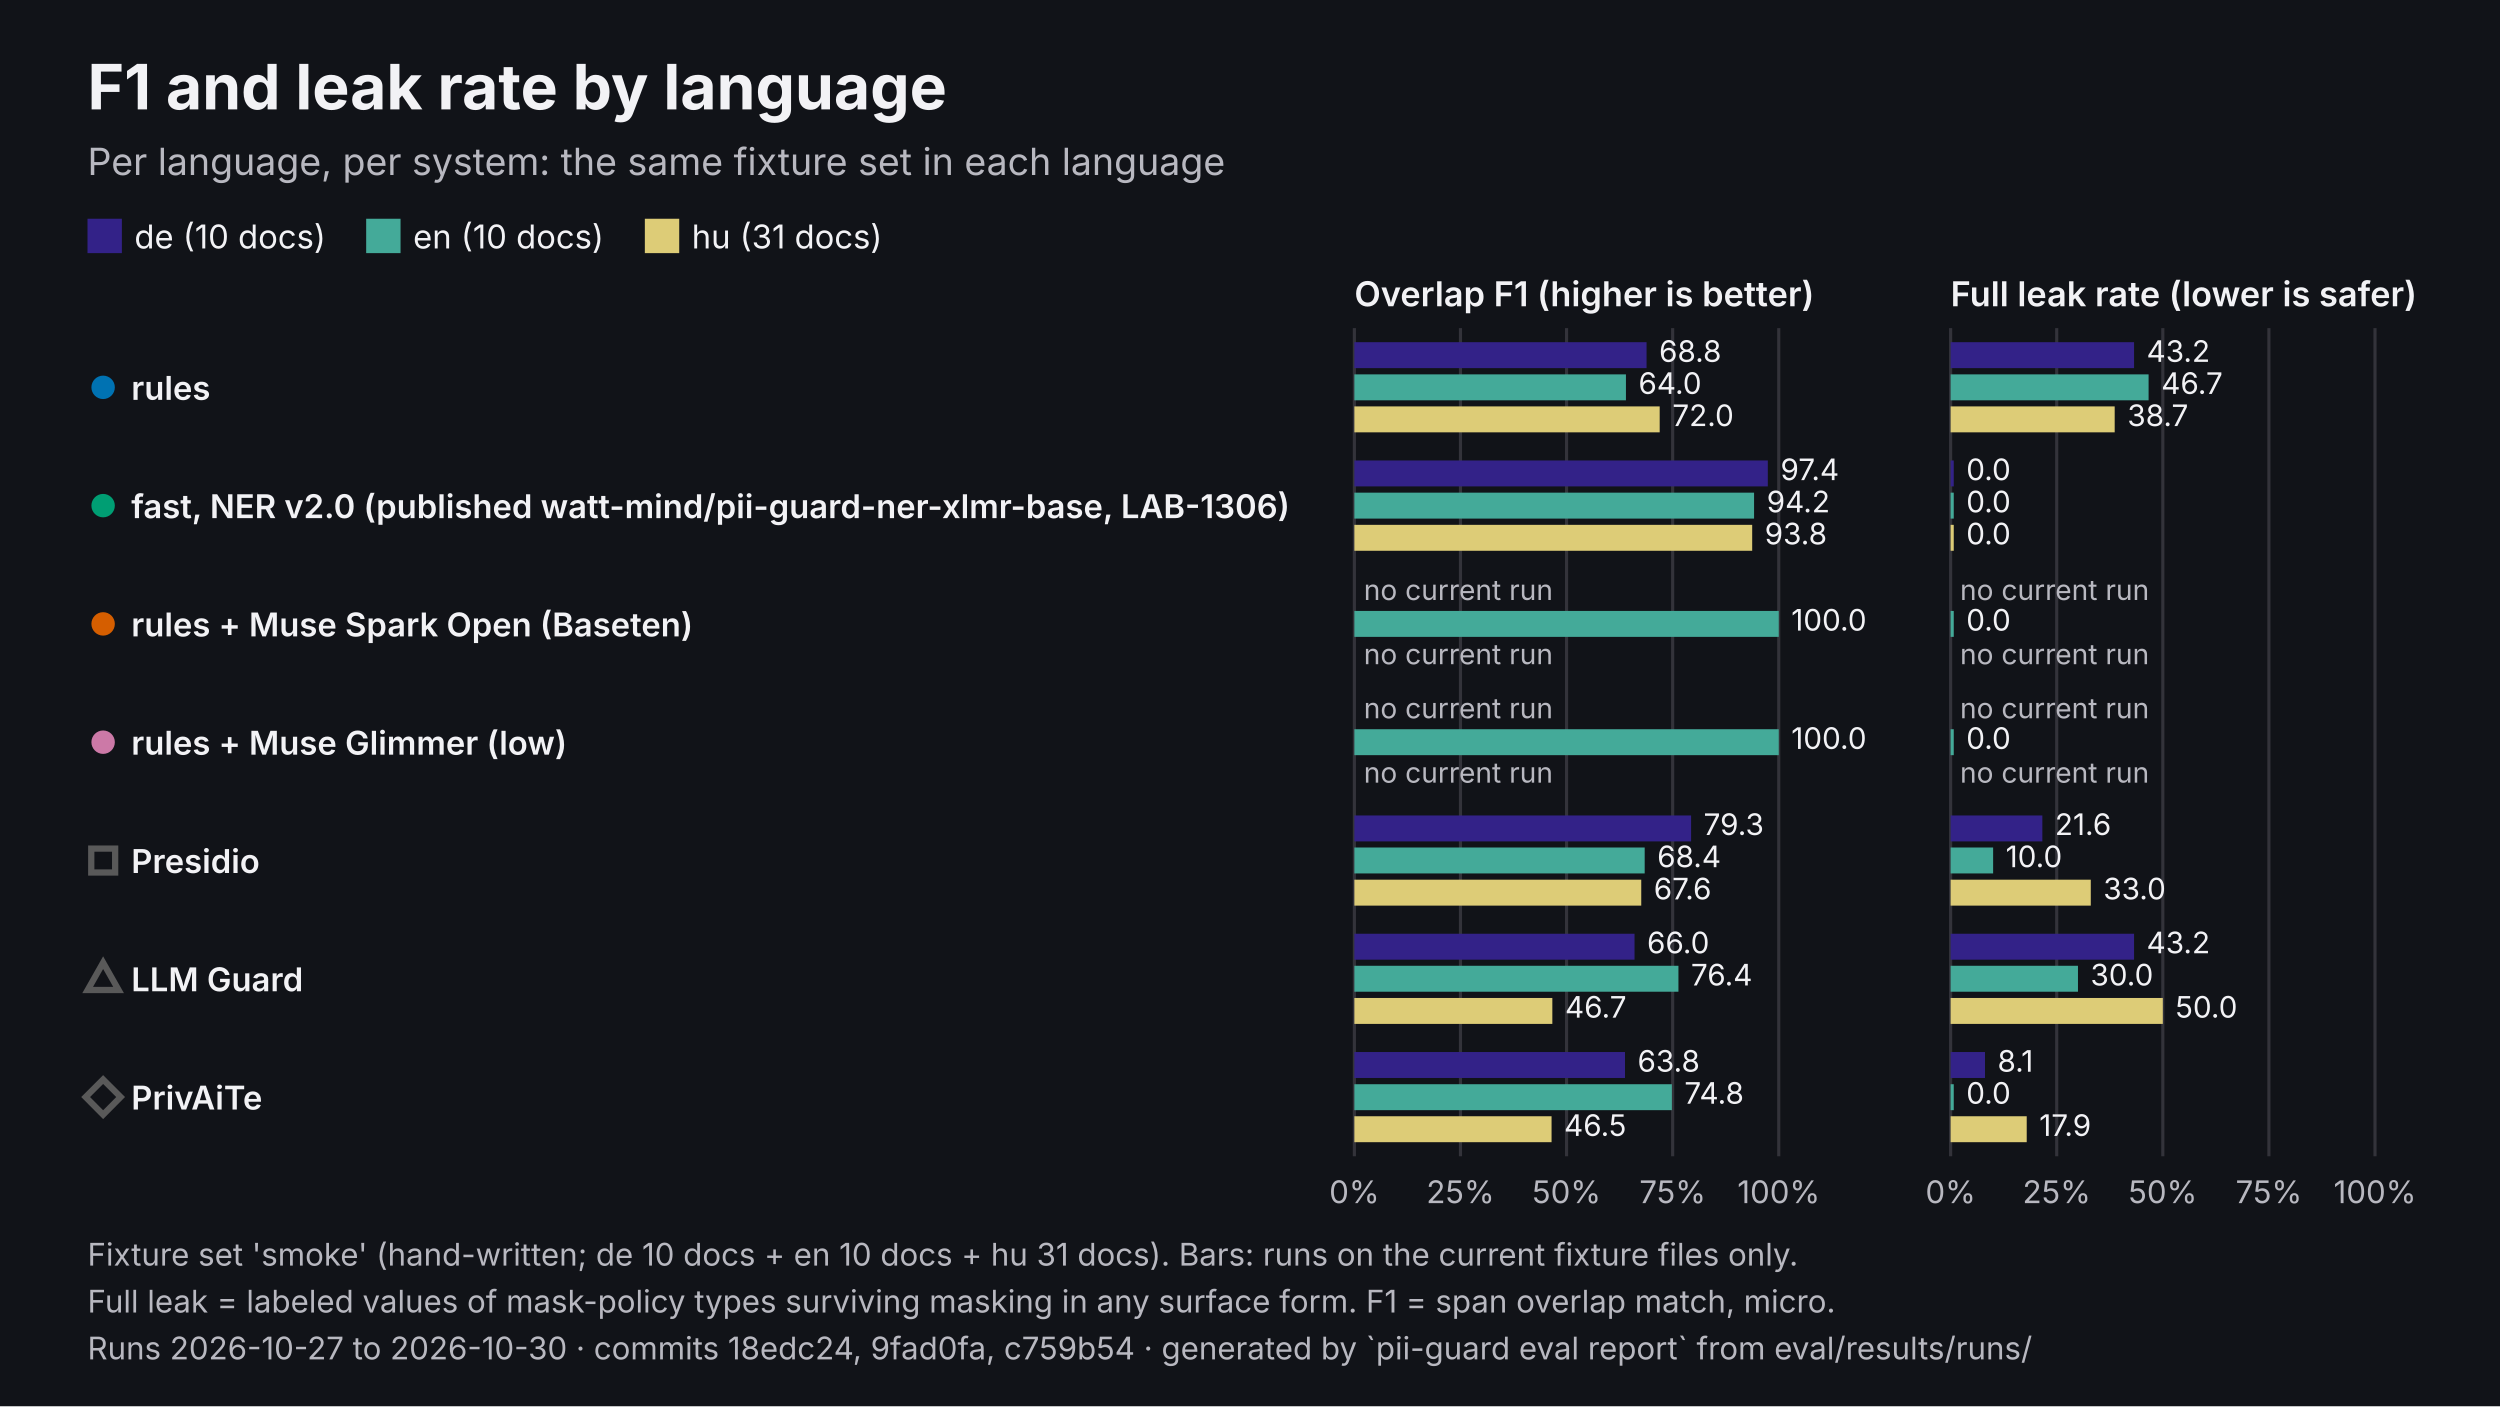
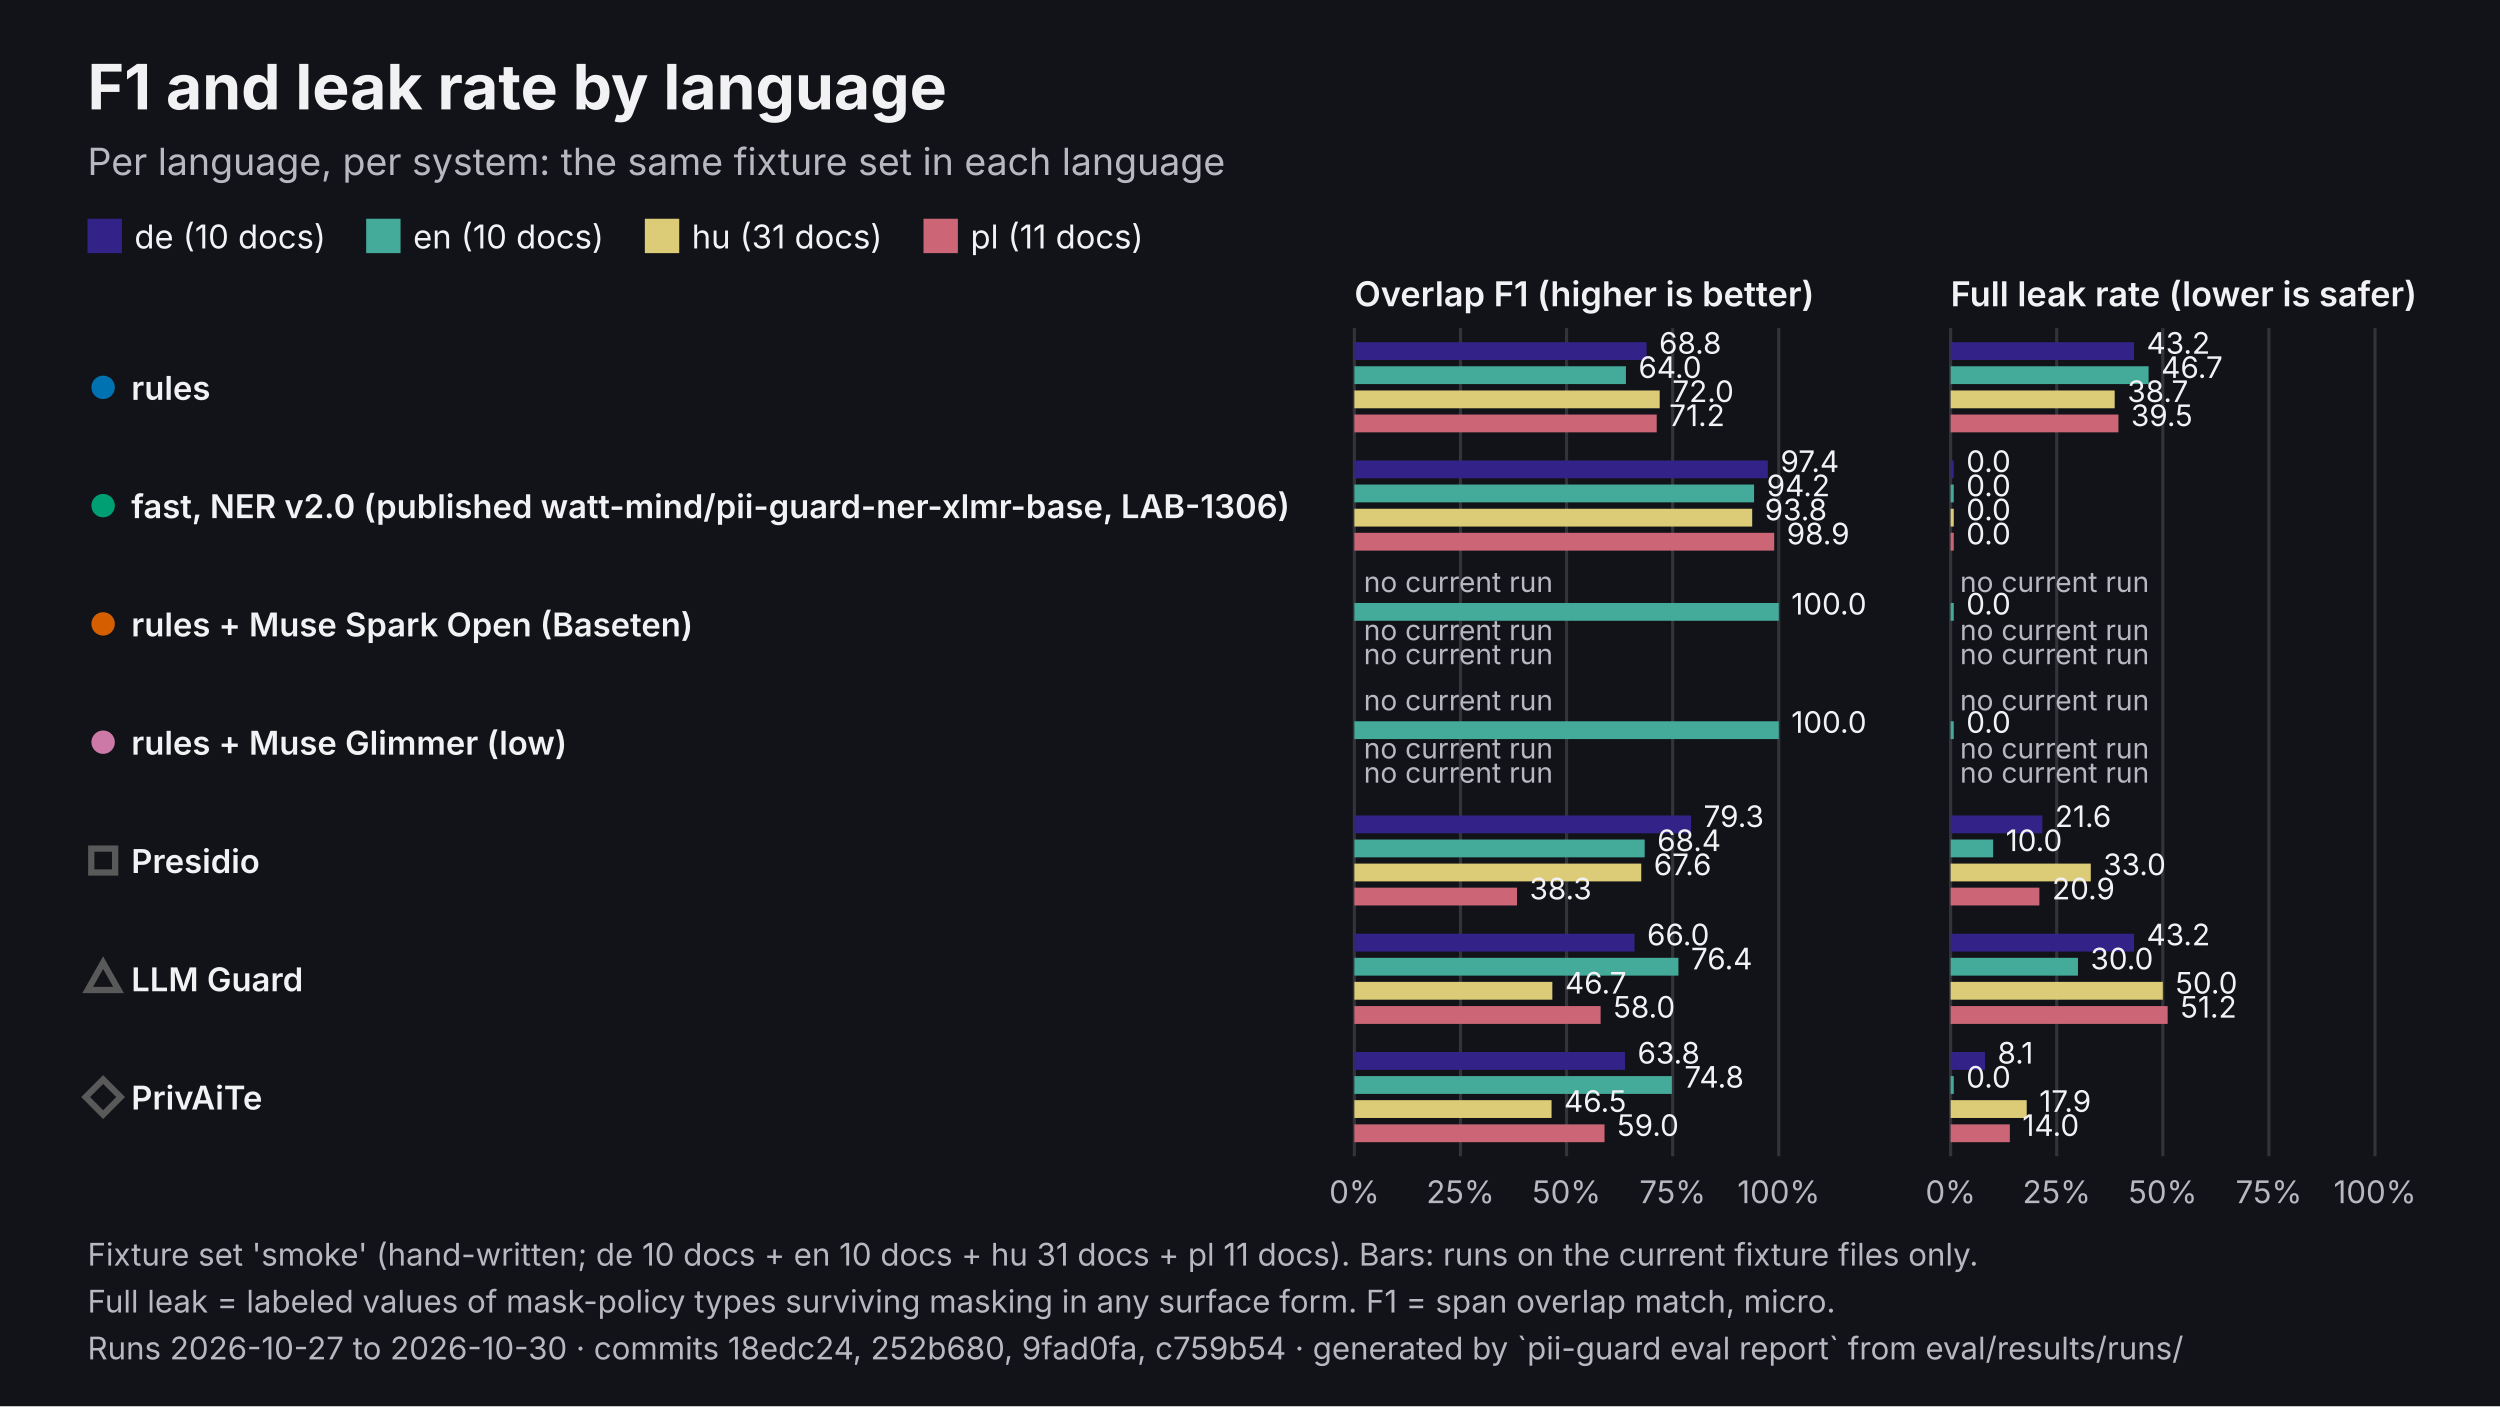
<svg xmlns="http://www.w3.org/2000/svg" viewBox="0 0 1600 900" width="1600" height="900" role="img" aria-labelledby="t d" font-family="Inter, 'Helvetica Neue', Helvetica, Arial, sans-serif">
  <rect width="1600" height="900" fill="#111318" />
  <text x="56" y="70" font-size="40" fill="#F2F2F5" font-weight="700">F1 and leak rate by language</text>
  <text x="56" y="112" font-size="24" fill="#B8B8C0">Per language, per system: the same fixture set in each language</text>
  <rect x="56" y="140" width="22" height="22" fill="#332288" />
  <text x="86" y="159" font-size="21" fill="#F2F2F5">de (10 docs)</text>
  <rect x="234.35" y="140" width="22" height="22" fill="#44AA99" />
  <text x="264.4" y="159" font-size="21" fill="#F2F2F5">en (10 docs)</text>
  <rect x="412.7" y="140" width="22" height="22" fill="#DDCC77" />
  <text x="442.7" y="159" font-size="21" fill="#F2F2F5">hu (31 docs)</text>
+   <rect x="591.05" y="140" width="22" height="22" fill="#CC6677" />
+   <text x="621.1" y="159" font-size="21" fill="#F2F2F5">pl (11 docs)</text>
  <text x="866.8" y="196" font-size="22" fill="#F2F2F5" font-weight="600">Overlap F1 (higher is better)</text>
  <line x1="866.8" y1="210" x2="866.8" y2="740" stroke="#33333A" stroke-width="2" />
  <text x="866.8" y="770" font-size="20" fill="#B8B8C0" text-anchor="middle">0%</text>
  <line x1="934.7" y1="210" x2="934.7" y2="740" stroke="#33333A" stroke-width="2" />
  <text x="934.7" y="770" font-size="20" fill="#B8B8C0" text-anchor="middle">25%</text>
  <line x1="1002.6" y1="210" x2="1002.6" y2="740" stroke="#33333A" stroke-width="2" />
  <text x="1002.6" y="770" font-size="20" fill="#B8B8C0" text-anchor="middle">50%</text>
  <line x1="1070.5" y1="210" x2="1070.5" y2="740" stroke="#33333A" stroke-width="2" />
  <text x="1070.5" y="770" font-size="20" fill="#B8B8C0" text-anchor="middle">75%</text>
  <line x1="1138.4" y1="210" x2="1138.4" y2="740" stroke="#33333A" stroke-width="2" />
  <text x="1138.4" y="770" font-size="20" fill="#B8B8C0" text-anchor="middle">100%</text>
  <text x="1248.4" y="196" font-size="22" fill="#F2F2F5" font-weight="600">Full leak rate (lower is safer)</text>
  <line x1="1248.4" y1="210" x2="1248.4" y2="740" stroke="#33333A" stroke-width="2" />
  <text x="1248.4" y="770" font-size="20" fill="#B8B8C0" text-anchor="middle">0%</text>
  <line x1="1316.3" y1="210" x2="1316.3" y2="740" stroke="#33333A" stroke-width="2" />
  <text x="1316.3" y="770" font-size="20" fill="#B8B8C0" text-anchor="middle">25%</text>
  <line x1="1384.2" y1="210" x2="1384.2" y2="740" stroke="#33333A" stroke-width="2" />
  <text x="1384.2" y="770" font-size="20" fill="#B8B8C0" text-anchor="middle">50%</text>
  <line x1="1452.1" y1="210" x2="1452.1" y2="740" stroke="#33333A" stroke-width="2" />
  <text x="1452.1" y="770" font-size="20" fill="#B8B8C0" text-anchor="middle">75%</text>
  <line x1="1520" y1="210" x2="1520" y2="740" stroke="#33333A" stroke-width="2" />
  <text x="1520" y="770" font-size="20" fill="#B8B8C0" text-anchor="middle">100%</text>
  <circle cx="66" cy="247.9" r="9" fill="#0072B2" stroke="#111318" stroke-width="3" />
  <text x="84" y="255.9" font-size="21" fill="#F2F2F5" font-weight="600">rules</text>
-   <rect x="866.8" y="219" width="187" height="16.6" fill="#332288" />
-   <text x="1061.8" y="231.6" font-size="19" fill="#F2F2F5">68.8</text>
-   <rect x="1248.4" y="219" width="117.4" height="16.6" fill="#332288" />
-   <text x="1373.8" y="231.6" font-size="19" fill="#F2F2F5">43.2</text>
-   <rect x="866.8" y="239.6" width="173.8" height="16.6" fill="#44AA99" />
-   <text x="1048.6" y="252.1" font-size="19" fill="#F2F2F5">64.0</text>
-   <rect x="1248.4" y="239.6" width="126.7" height="16.6" fill="#44AA99" />
-   <text x="1383.2" y="252.1" font-size="19" fill="#F2F2F5">46.7</text>
-   <rect x="866.8" y="260.1" width="195.4" height="16.6" fill="#DDCC77" />
-   <text x="1070.3" y="272.7" font-size="19" fill="#F2F2F5">72.0</text>
-   <rect x="1248.4" y="260.1" width="105" height="16.6" fill="#DDCC77" />
-   <text x="1361.5" y="272.7" font-size="19" fill="#F2F2F5">38.7</text>
+   <rect x="866.8" y="219" width="187" height="11.4" fill="#332288" />
+   <text x="1061.8" y="226.4" font-size="19" fill="#F2F2F5">68.8</text>
+   <rect x="1248.4" y="219" width="117.4" height="11.4" fill="#332288" />
+   <text x="1373.8" y="226.4" font-size="19" fill="#F2F2F5">43.2</text>
+   <rect x="866.8" y="234.4" width="173.8" height="11.4" fill="#44AA99" />
+   <text x="1048.6" y="241.9" font-size="19" fill="#F2F2F5">64.0</text>
+   <rect x="1248.4" y="234.4" width="126.7" height="11.4" fill="#44AA99" />
+   <text x="1383.2" y="241.9" font-size="19" fill="#F2F2F5">46.7</text>
+   <rect x="866.8" y="249.9" width="195.4" height="11.4" fill="#DDCC77" />
+   <text x="1070.3" y="257.3" font-size="19" fill="#F2F2F5">72.0</text>
+   <rect x="1248.4" y="249.9" width="105" height="11.4" fill="#DDCC77" />
+   <text x="1361.5" y="257.3" font-size="19" fill="#F2F2F5">38.7</text>
+   <rect x="866.8" y="265.3" width="193.5" height="11.4" fill="#CC6677" />
+   <text x="1068.3" y="272.7" font-size="19" fill="#F2F2F5">71.2</text>
+   <rect x="1248.4" y="265.3" width="107.4" height="11.4" fill="#CC6677" />
+   <text x="1363.8" y="272.7" font-size="19" fill="#F2F2F5">39.5</text>
  <circle cx="66" cy="323.6" r="9" fill="#009E73" stroke="#111318" stroke-width="3" />
  <text x="84" y="331.6" font-size="21" fill="#F2F2F5" font-weight="600">fast, NER v2.0 (published watt-mind/pii-guard-ner-xlmr-base, LAB-1306)</text>
-   <rect x="866.8" y="294.7" width="264.6" height="16.6" fill="#332288" />
-   <text x="1139.5" y="307.3" font-size="19" fill="#F2F2F5">97.4</text>
-   <rect x="1248.4" y="294.7" width="2" height="16.6" fill="#332288" />
-   <text x="1258.4" y="307.3" font-size="19" fill="#F2F2F5">0.0</text>
-   <rect x="866.8" y="315.3" width="255.8" height="16.6" fill="#44AA99" />
-   <text x="1130.7" y="327.9" font-size="19" fill="#F2F2F5">94.2</text>
-   <rect x="1248.4" y="315.3" width="2" height="16.6" fill="#44AA99" />
-   <text x="1258.4" y="327.9" font-size="19" fill="#F2F2F5">0.0</text>
-   <rect x="866.8" y="335.9" width="254.6" height="16.6" fill="#DDCC77" />
-   <text x="1129.4" y="348.4" font-size="19" fill="#F2F2F5">93.8</text>
-   <rect x="1248.4" y="335.9" width="2" height="16.6" fill="#DDCC77" />
+   <rect x="866.8" y="294.7" width="264.6" height="11.4" fill="#332288" />
+   <text x="1139.5" y="302.1" font-size="19" fill="#F2F2F5">97.4</text>
+   <rect x="1248.4" y="294.7" width="2" height="11.4" fill="#332288" />
+   <text x="1258.4" y="302.1" font-size="19" fill="#F2F2F5">0.0</text>
+   <rect x="866.8" y="310.1" width="255.8" height="11.4" fill="#44AA99" />
+   <text x="1130.7" y="317.6" font-size="19" fill="#F2F2F5">94.2</text>
+   <rect x="1248.4" y="310.1" width="2" height="11.4" fill="#44AA99" />
+   <text x="1258.4" y="317.6" font-size="19" fill="#F2F2F5">0.0</text>
+   <rect x="866.8" y="325.6" width="254.6" height="11.4" fill="#DDCC77" />
+   <text x="1129.4" y="333" font-size="19" fill="#F2F2F5">93.8</text>
+   <rect x="1248.4" y="325.6" width="2" height="11.4" fill="#DDCC77" />
+   <text x="1258.4" y="333" font-size="19" fill="#F2F2F5">0.0</text>
+   <rect x="866.8" y="341" width="268.7" height="11.4" fill="#CC6677" />
+   <text x="1143.5" y="348.4" font-size="19" fill="#F2F2F5">98.9</text>
+   <rect x="1248.4" y="341" width="2" height="11.4" fill="#CC6677" />
  <text x="1258.4" y="348.4" font-size="19" fill="#F2F2F5">0.0</text>
  <circle cx="66" cy="399.3" r="9" fill="#D55E00" stroke="#111318" stroke-width="3" />
  <text x="84" y="407.3" font-size="21" fill="#F2F2F5" font-weight="600">rules + Muse Spark Open (Baseten)</text>
-   <text x="872.8" y="384" font-size="18" fill="#B8B8C0">no current run</text>
-   <text x="1254.4" y="384" font-size="18" fill="#B8B8C0">no current run</text>
-   <rect x="866.8" y="391" width="271.6" height="16.6" fill="#44AA99" />
-   <text x="1146.4" y="403.6" font-size="19" fill="#F2F2F5">100.0</text>
-   <rect x="1248.4" y="391" width="2" height="16.6" fill="#44AA99" />
-   <text x="1258.4" y="403.6" font-size="19" fill="#F2F2F5">0.0</text>
+   <text x="872.8" y="378.9" font-size="18" fill="#B8B8C0">no current run</text>
+   <text x="1254.4" y="378.9" font-size="18" fill="#B8B8C0">no current run</text>
+   <rect x="866.8" y="385.9" width="271.6" height="11.4" fill="#44AA99" />
+   <text x="1146.4" y="393.3" font-size="19" fill="#F2F2F5">100.0</text>
+   <rect x="1248.4" y="385.9" width="2" height="11.4" fill="#44AA99" />
+   <text x="1258.4" y="393.3" font-size="19" fill="#F2F2F5">0.0</text>
+   <text x="872.8" y="409.7" font-size="18" fill="#B8B8C0">no current run</text>
+   <text x="1254.4" y="409.7" font-size="18" fill="#B8B8C0">no current run</text>
  <text x="872.8" y="425.1" font-size="18" fill="#B8B8C0">no current run</text>
  <text x="1254.4" y="425.1" font-size="18" fill="#B8B8C0">no current run</text>
  <circle cx="66" cy="475" r="9" fill="#CC79A7" stroke="#111318" stroke-width="3" />
  <text x="84" y="483" font-size="21" fill="#F2F2F5" font-weight="600">rules + Muse Glimmer (low)</text>
-   <text x="872.8" y="459.7" font-size="18" fill="#B8B8C0">no current run</text>
-   <text x="1254.4" y="459.7" font-size="18" fill="#B8B8C0">no current run</text>
-   <rect x="866.8" y="466.7" width="271.6" height="16.6" fill="#44AA99" />
-   <text x="1146.4" y="479.3" font-size="19" fill="#F2F2F5">100.0</text>
-   <rect x="1248.4" y="466.7" width="2" height="16.6" fill="#44AA99" />
-   <text x="1258.4" y="479.3" font-size="19" fill="#F2F2F5">0.0</text>
+   <text x="872.8" y="454.6" font-size="18" fill="#B8B8C0">no current run</text>
+   <text x="1254.4" y="454.6" font-size="18" fill="#B8B8C0">no current run</text>
+   <rect x="866.8" y="461.6" width="271.6" height="11.4" fill="#44AA99" />
+   <text x="1146.4" y="469" font-size="19" fill="#F2F2F5">100.0</text>
+   <rect x="1248.4" y="461.6" width="2" height="11.4" fill="#44AA99" />
+   <text x="1258.4" y="469" font-size="19" fill="#F2F2F5">0.0</text>
+   <text x="872.8" y="485.4" font-size="18" fill="#B8B8C0">no current run</text>
+   <text x="1254.4" y="485.4" font-size="18" fill="#B8B8C0">no current run</text>
  <text x="872.8" y="500.9" font-size="18" fill="#B8B8C0">no current run</text>
  <text x="1254.4" y="500.9" font-size="18" fill="#B8B8C0">no current run</text>
  <rect x="58.4" y="543.1" width="15.3" height="15.3" fill="#111318" stroke="#595959" stroke-width="4" />
  <text x="84" y="558.7" font-size="21" fill="#F2F2F5" font-weight="600">Presidio</text>
-   <rect x="866.8" y="521.9" width="215.5" height="16.6" fill="#332288" />
-   <text x="1090.3" y="534.4" font-size="19" fill="#F2F2F5">79.3</text>
-   <rect x="1248.4" y="521.9" width="58.7" height="16.6" fill="#332288" />
-   <text x="1315.1" y="534.4" font-size="19" fill="#F2F2F5">21.6</text>
-   <rect x="866.8" y="542.4" width="185.8" height="16.6" fill="#44AA99" />
-   <text x="1060.6" y="555" font-size="19" fill="#F2F2F5">68.4</text>
-   <rect x="1248.4" y="542.4" width="27.2" height="16.6" fill="#44AA99" />
-   <text x="1283.6" y="555" font-size="19" fill="#F2F2F5">10.0</text>
-   <rect x="866.8" y="563" width="183.6" height="16.6" fill="#DDCC77" />
-   <text x="1058.4" y="575.6" font-size="19" fill="#F2F2F5">67.6</text>
-   <rect x="1248.4" y="563" width="89.7" height="16.6" fill="#DDCC77" />
-   <text x="1346.1" y="575.6" font-size="19" fill="#F2F2F5">33.0</text>
+   <rect x="866.8" y="521.9" width="215.5" height="11.4" fill="#332288" />
+   <text x="1090.3" y="529.3" font-size="19" fill="#F2F2F5">79.3</text>
+   <rect x="1248.4" y="521.9" width="58.7" height="11.4" fill="#332288" />
+   <text x="1315.1" y="529.3" font-size="19" fill="#F2F2F5">21.6</text>
+   <rect x="866.8" y="537.3" width="185.8" height="11.4" fill="#44AA99" />
+   <text x="1060.6" y="544.7" font-size="19" fill="#F2F2F5">68.4</text>
+   <rect x="1248.4" y="537.3" width="27.2" height="11.4" fill="#44AA99" />
+   <text x="1283.6" y="544.7" font-size="19" fill="#F2F2F5">10.0</text>
+   <rect x="866.8" y="552.7" width="183.6" height="11.4" fill="#DDCC77" />
+   <text x="1058.4" y="560.1" font-size="19" fill="#F2F2F5">67.6</text>
+   <rect x="1248.4" y="552.7" width="89.7" height="11.4" fill="#DDCC77" />
+   <text x="1346.1" y="560.1" font-size="19" fill="#F2F2F5">33.0</text>
+   <rect x="866.8" y="568.1" width="104.1" height="11.4" fill="#CC6677" />
+   <text x="978.9" y="575.6" font-size="19" fill="#F2F2F5">38.3</text>
+   <rect x="1248.4" y="568.1" width="56.8" height="11.4" fill="#CC6677" />
+   <text x="1313.3" y="575.6" font-size="19" fill="#F2F2F5">20.9</text>
  <polygon points="66,616.1 75.9,633.6 56.1,633.6" fill="#111318" stroke="#595959" stroke-width="4" />
  <text x="84" y="634.4" font-size="21" fill="#F2F2F5" font-weight="600">LLM Guard</text>
-   <rect x="866.8" y="597.6" width="179.3" height="16.6" fill="#332288" />
-   <text x="1054.1" y="610.1" font-size="19" fill="#F2F2F5">66.0</text>
-   <rect x="1248.4" y="597.6" width="117.4" height="16.6" fill="#332288" />
-   <text x="1373.8" y="610.1" font-size="19" fill="#F2F2F5">43.2</text>
-   <rect x="866.8" y="618.1" width="207.4" height="16.6" fill="#44AA99" />
-   <text x="1082.2" y="630.7" font-size="19" fill="#F2F2F5">76.4</text>
-   <rect x="1248.4" y="618.1" width="81.5" height="16.6" fill="#44AA99" />
-   <text x="1337.9" y="630.7" font-size="19" fill="#F2F2F5">30.0</text>
-   <rect x="866.8" y="638.7" width="126.7" height="16.6" fill="#DDCC77" />
-   <text x="1001.6" y="651.3" font-size="19" fill="#F2F2F5">46.7</text>
-   <rect x="1248.4" y="638.7" width="135.8" height="16.6" fill="#DDCC77" />
-   <text x="1392.2" y="651.3" font-size="19" fill="#F2F2F5">50.0</text>
+   <rect x="866.8" y="597.6" width="179.3" height="11.4" fill="#332288" />
+   <text x="1054.1" y="605" font-size="19" fill="#F2F2F5">66.0</text>
+   <rect x="1248.4" y="597.6" width="117.4" height="11.4" fill="#332288" />
+   <text x="1373.8" y="605" font-size="19" fill="#F2F2F5">43.2</text>
+   <rect x="866.8" y="613" width="207.4" height="11.4" fill="#44AA99" />
+   <text x="1082.2" y="620.4" font-size="19" fill="#F2F2F5">76.4</text>
+   <rect x="1248.4" y="613" width="81.5" height="11.4" fill="#44AA99" />
+   <text x="1337.9" y="620.4" font-size="19" fill="#F2F2F5">30.0</text>
+   <rect x="866.8" y="628.4" width="126.7" height="11.4" fill="#DDCC77" />
+   <text x="1001.6" y="635.9" font-size="19" fill="#F2F2F5">46.7</text>
+   <rect x="1248.4" y="628.4" width="135.8" height="11.4" fill="#DDCC77" />
+   <text x="1392.2" y="635.9" font-size="19" fill="#F2F2F5">50.0</text>
+   <rect x="866.8" y="643.9" width="157.6" height="11.4" fill="#CC6677" />
+   <text x="1032.5" y="651.3" font-size="19" fill="#F2F2F5">58.0</text>
+   <rect x="1248.4" y="643.9" width="138.9" height="11.4" fill="#CC6677" />
+   <text x="1395.4" y="651.3" font-size="19" fill="#F2F2F5">51.2</text>
  <polygon points="66,690.9 77.2,702.1 66,713.4 54.8,702.1" fill="#111318" stroke="#595959" stroke-width="4" />
  <text x="84" y="710.1" font-size="21" fill="#F2F2F5" font-weight="600">PrivAiTe</text>
-   <rect x="866.8" y="673.3" width="173.2" height="16.6" fill="#332288" />
-   <text x="1048" y="685.9" font-size="19" fill="#F2F2F5">63.8</text>
-   <rect x="1248.4" y="673.3" width="22" height="16.6" fill="#332288" />
-   <text x="1278.4" y="685.9" font-size="19" fill="#F2F2F5">8.1</text>
-   <rect x="866.8" y="693.9" width="203.2" height="16.6" fill="#44AA99" />
-   <text x="1078" y="706.4" font-size="19" fill="#F2F2F5">74.8</text>
-   <rect x="1248.4" y="693.9" width="2" height="16.6" fill="#44AA99" />
-   <text x="1258.4" y="706.4" font-size="19" fill="#F2F2F5">0.0</text>
-   <rect x="866.8" y="714.4" width="126.2" height="16.6" fill="#DDCC77" />
-   <text x="1001" y="727" font-size="19" fill="#F2F2F5">46.5</text>
-   <rect x="1248.4" y="714.4" width="48.7" height="16.6" fill="#DDCC77" />
-   <text x="1305.1" y="727" font-size="19" fill="#F2F2F5">17.9</text>
-   <text x="56" y="810" font-size="20" fill="#B8B8C0">Fixture set 'smoke' (hand-written; de 10 docs + en 10 docs + hu 31 docs). Bars: runs on the current fixture files only.</text>
+   <rect x="866.8" y="673.3" width="173.2" height="11.4" fill="#332288" />
+   <text x="1048" y="680.7" font-size="19" fill="#F2F2F5">63.8</text>
+   <rect x="1248.4" y="673.3" width="22" height="11.4" fill="#332288" />
+   <text x="1278.4" y="680.7" font-size="19" fill="#F2F2F5">8.1</text>
+   <rect x="866.8" y="688.7" width="203.2" height="11.4" fill="#44AA99" />
+   <text x="1078" y="696.1" font-size="19" fill="#F2F2F5">74.8</text>
+   <rect x="1248.4" y="688.7" width="2" height="11.4" fill="#44AA99" />
+   <text x="1258.4" y="696.1" font-size="19" fill="#F2F2F5">0.0</text>
+   <rect x="866.8" y="704.1" width="126.2" height="11.4" fill="#DDCC77" />
+   <text x="1001" y="711.6" font-size="19" fill="#F2F2F5">46.5</text>
+   <rect x="1248.4" y="704.1" width="48.7" height="11.4" fill="#DDCC77" />
+   <text x="1305.1" y="711.6" font-size="19" fill="#F2F2F5">17.9</text>
+   <rect x="866.8" y="719.6" width="160.1" height="11.4" fill="#CC6677" />
+   <text x="1034.9" y="727" font-size="19" fill="#F2F2F5">59.0</text>
+   <rect x="1248.4" y="719.6" width="37.9" height="11.4" fill="#CC6677" />
+   <text x="1294.3" y="727" font-size="19" fill="#F2F2F5">14.0</text>
+   <text x="56" y="810" font-size="20" fill="#B8B8C0">Fixture set 'smoke' (hand-written; de 10 docs + en 10 docs + hu 31 docs + pl 11 docs). Bars: runs on the current fixture files only.</text>
  <text x="56" y="840" font-size="20" fill="#B8B8C0">Full leak = labeled values of mask-policy types surviving masking in any surface form. F1 = span overlap match, micro.</text>
-   <text x="56" y="870" font-size="20" fill="#B8B8C0">Runs 2026-10-27 to 2026-10-30 · commits 18edc24, 9fad0fa, c759b54 · generated by `pii-guard eval report` from eval/results/runs/</text>
+   <text x="56" y="870" font-size="20" fill="#B8B8C0">Runs 2026-10-27 to 2026-10-30 · commits 18edc24, 252b680, 9fad0fa, c759b54 · generated by `pii-guard eval report` from eval/results/runs/</text>
</svg>
